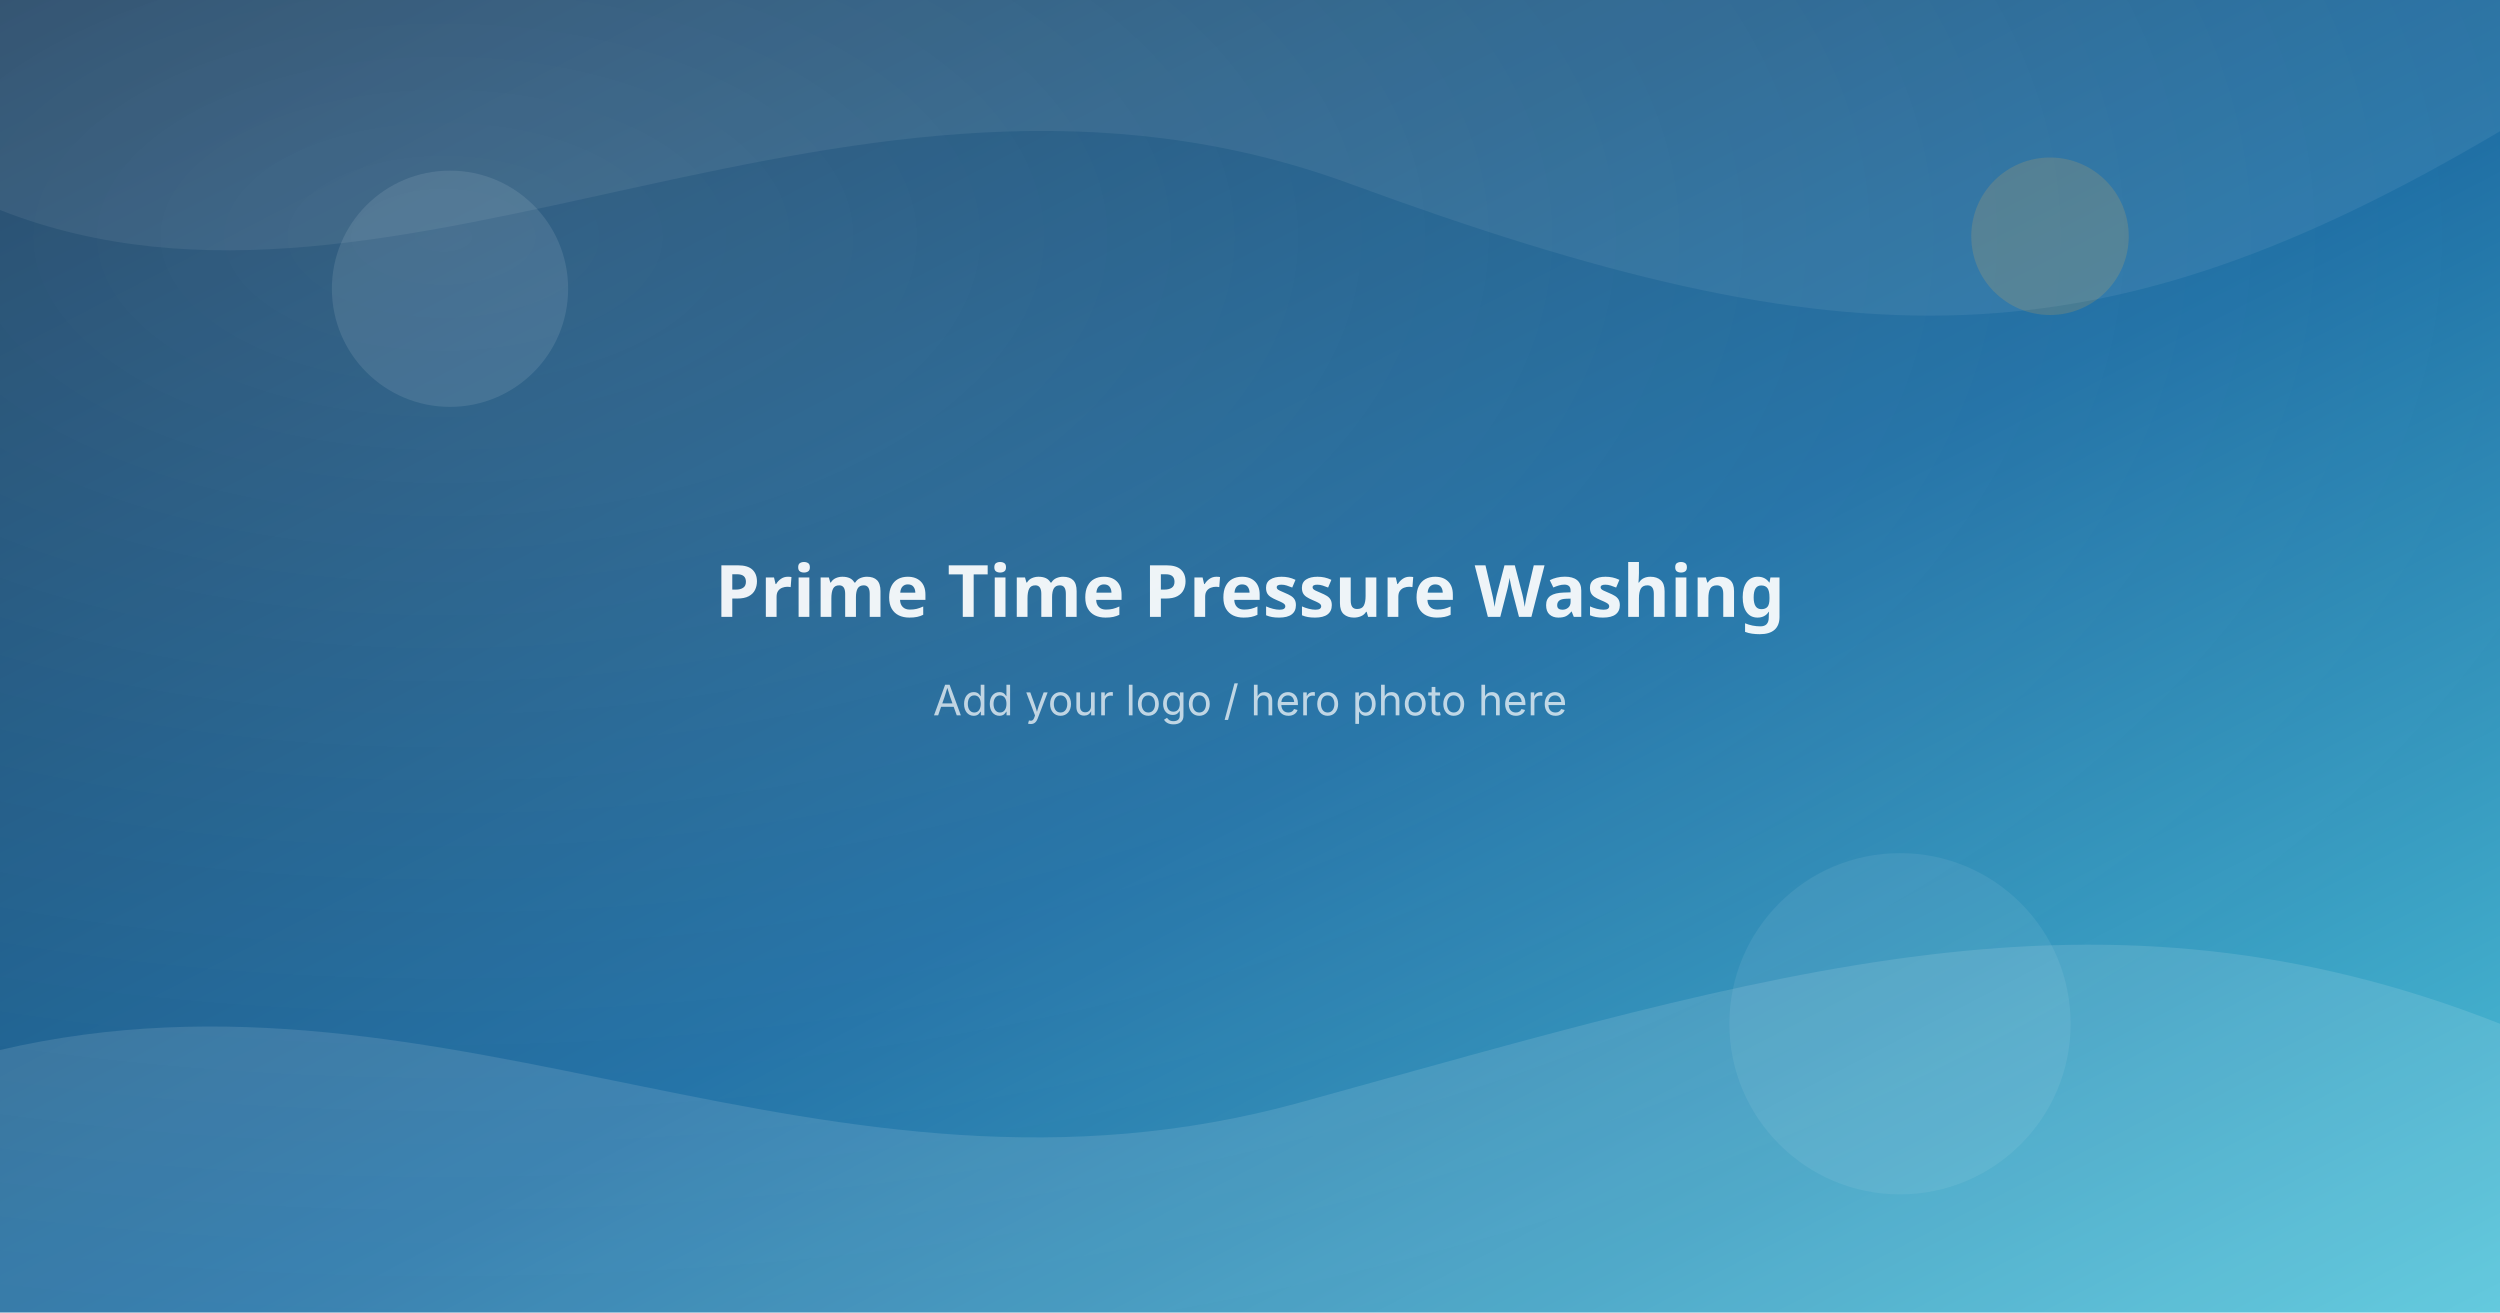
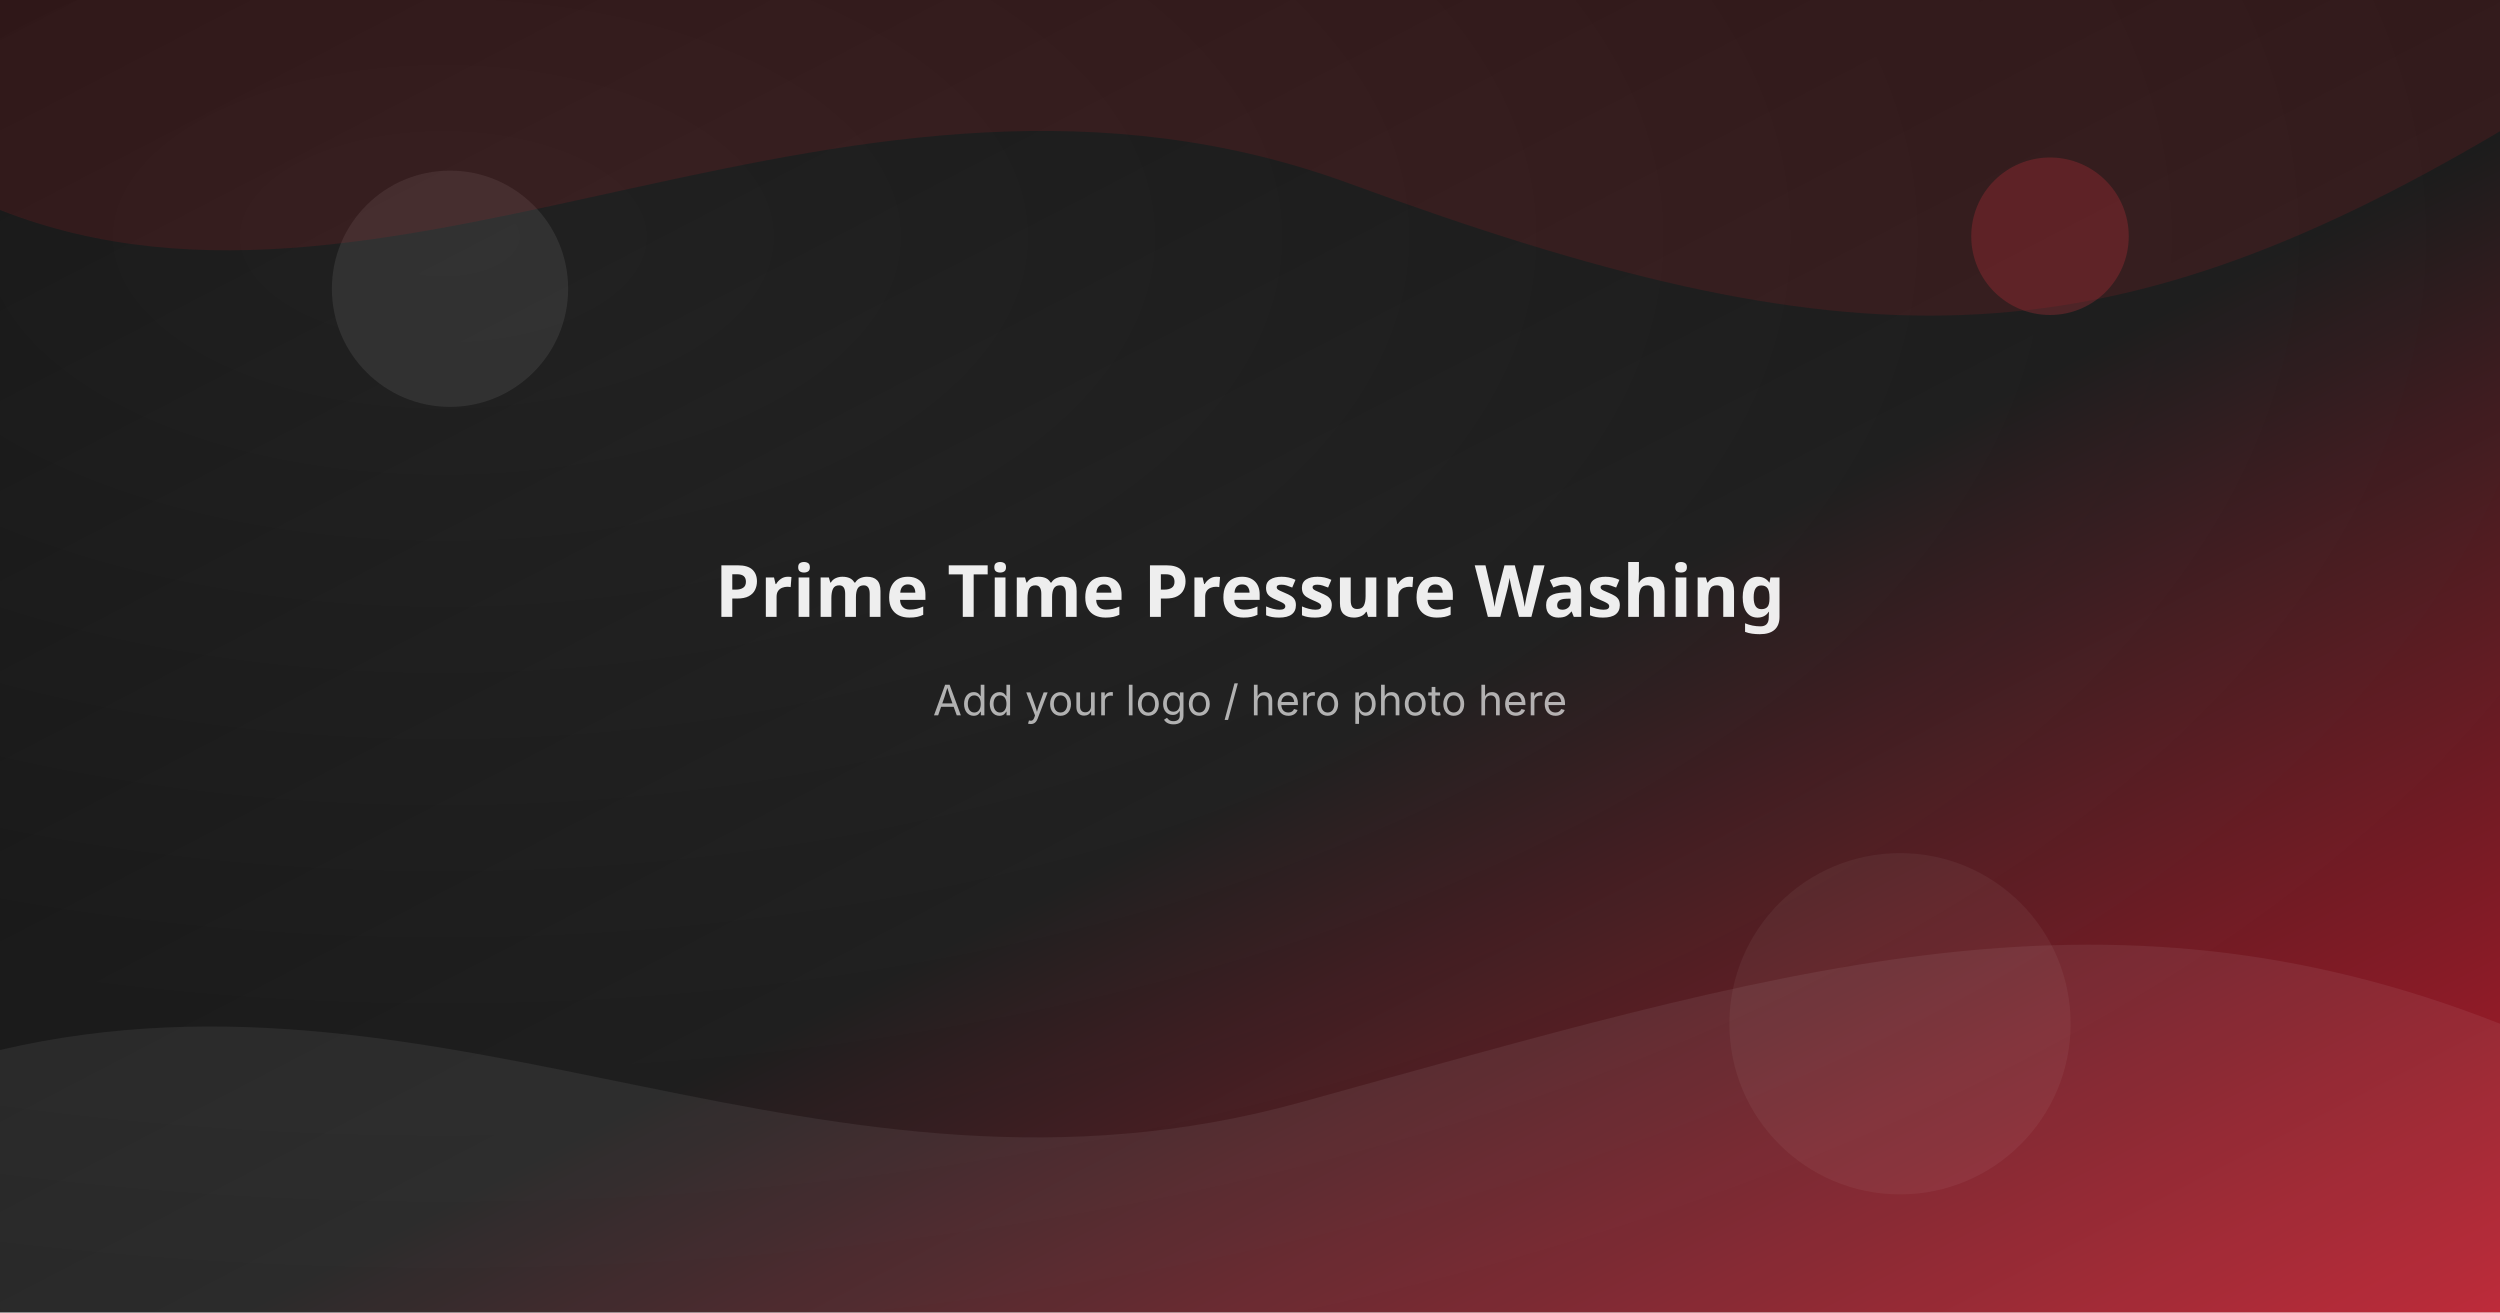
<svg xmlns="http://www.w3.org/2000/svg" width="1200" height="630" viewBox="0 0 1200 630" role="img" aria-label="Prime Time Pressure Washing">
  <defs>
    <linearGradient id="bg" x1="0" y1="0" x2="1" y2="1">
-       <stop offset="0%" stop-color="#0e3457" />
-       <stop offset="55%" stop-color="#1c6ea4" />
-       <stop offset="100%" stop-color="#4fc3d9" />
+       <stop offset="0%" stop-color="#0a0a0a" />
+       <stop offset="55%" stop-color="#1a1a1a" />
+       <stop offset="100%" stop-color="#b91c2c" />
    </linearGradient>
    <radialGradient id="glow" cx="0.18" cy="0.18" r="0.9">
-       <stop offset="0%" stop-color="rgba(255,255,255,0.28)" />
+       <stop offset="0%" stop-color="rgba(255,255,255,0.14)" />
      <stop offset="100%" stop-color="rgba(255,255,255,0)" />
    </radialGradient>
  </defs>
  <rect width="100%" height="100%" fill="url(#bg)" />
  <rect width="100%" height="100%" fill="url(#glow)" opacity="0.5" />
-   <circle cx="216.0" cy="138.6" r="56.7" fill="rgba(255,255,255,0.10)" />
-   <circle cx="984" cy="113.4" r="37.8" fill="rgba(217,169,78,0.20)" />
-   <circle cx="912.0" cy="491.4" r="81.9" fill="rgba(255,255,255,0.07)" />
-   <path d="M0 504.0 C 216.0 453.6, 396.0 592.2, 624.0 529.2 S 1008.0 415.8, 1200 491.4 V 630 H 0 Z" fill="rgba(255,255,255,0.12)" />
-   <path d="M0 100.8 C 192.0 176.4, 408 0, 648.0 88.2 S 1008.0 176.4, 1200 63.0 V0 H0 Z" fill="rgba(255,255,255,0.07)" />
+   <circle cx="216.0" cy="138.6" r="56.7" fill="rgba(255,255,255,0.08)" />
+   <circle cx="984" cy="113.4" r="37.8" fill="rgba(230,57,70,0.24)" />
+   <circle cx="912.0" cy="491.4" r="81.9" fill="rgba(255,255,255,0.05)" />
+   <path d="M0 504.0 C 216.0 453.6, 396.0 592.2, 624.0 529.2 S 1008.0 415.8, 1200 491.4 V 630 H 0 Z" fill="rgba(255,255,255,0.07)" />
+   <path d="M0 100.8 C 192.0 176.4, 408 0, 648.0 88.2 S 1008.0 176.4, 1200 63.0 V0 H0 Z" fill="rgba(200,30,40,0.14)" />
  <text x="50%" y="296.1" text-anchor="middle" font-family="Poppins, sans-serif" font-size="34.65" font-weight="700" fill="rgba(255,255,255,0.92)">Prime Time Pressure Washing</text>
-   <text x="50%" y="343.35" text-anchor="middle" font-family="Inter, sans-serif" font-size="20.16" fill="rgba(255,255,255,0.7)">Add your logo / hero photo here</text>
+   <text x="50%" y="343.35" text-anchor="middle" font-family="Inter, sans-serif" font-size="20.16" fill="rgba(255,255,255,0.65)">Add your logo / hero photo here</text>
</svg>
